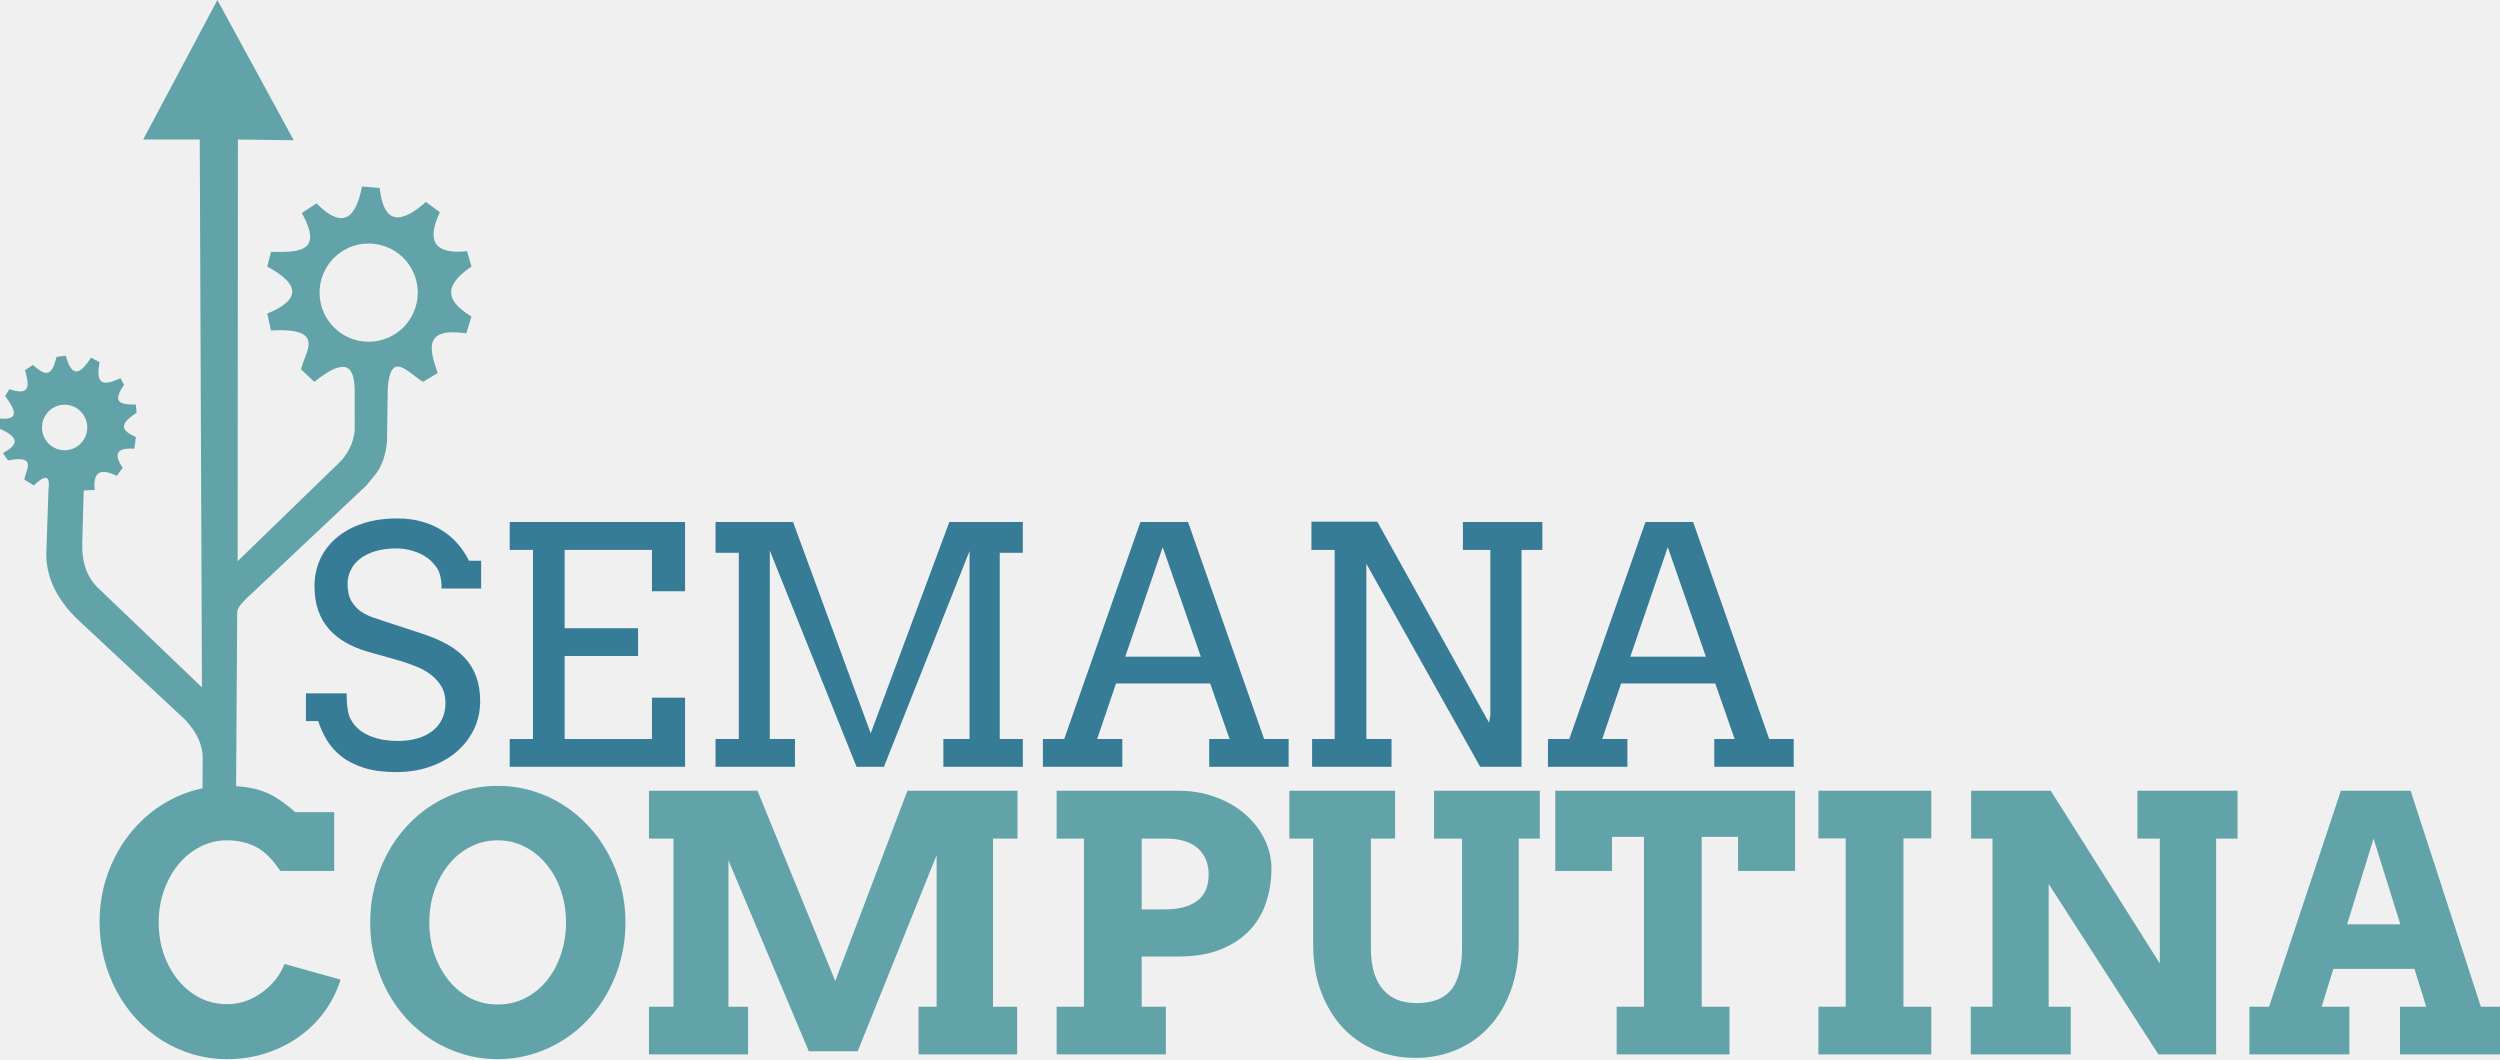
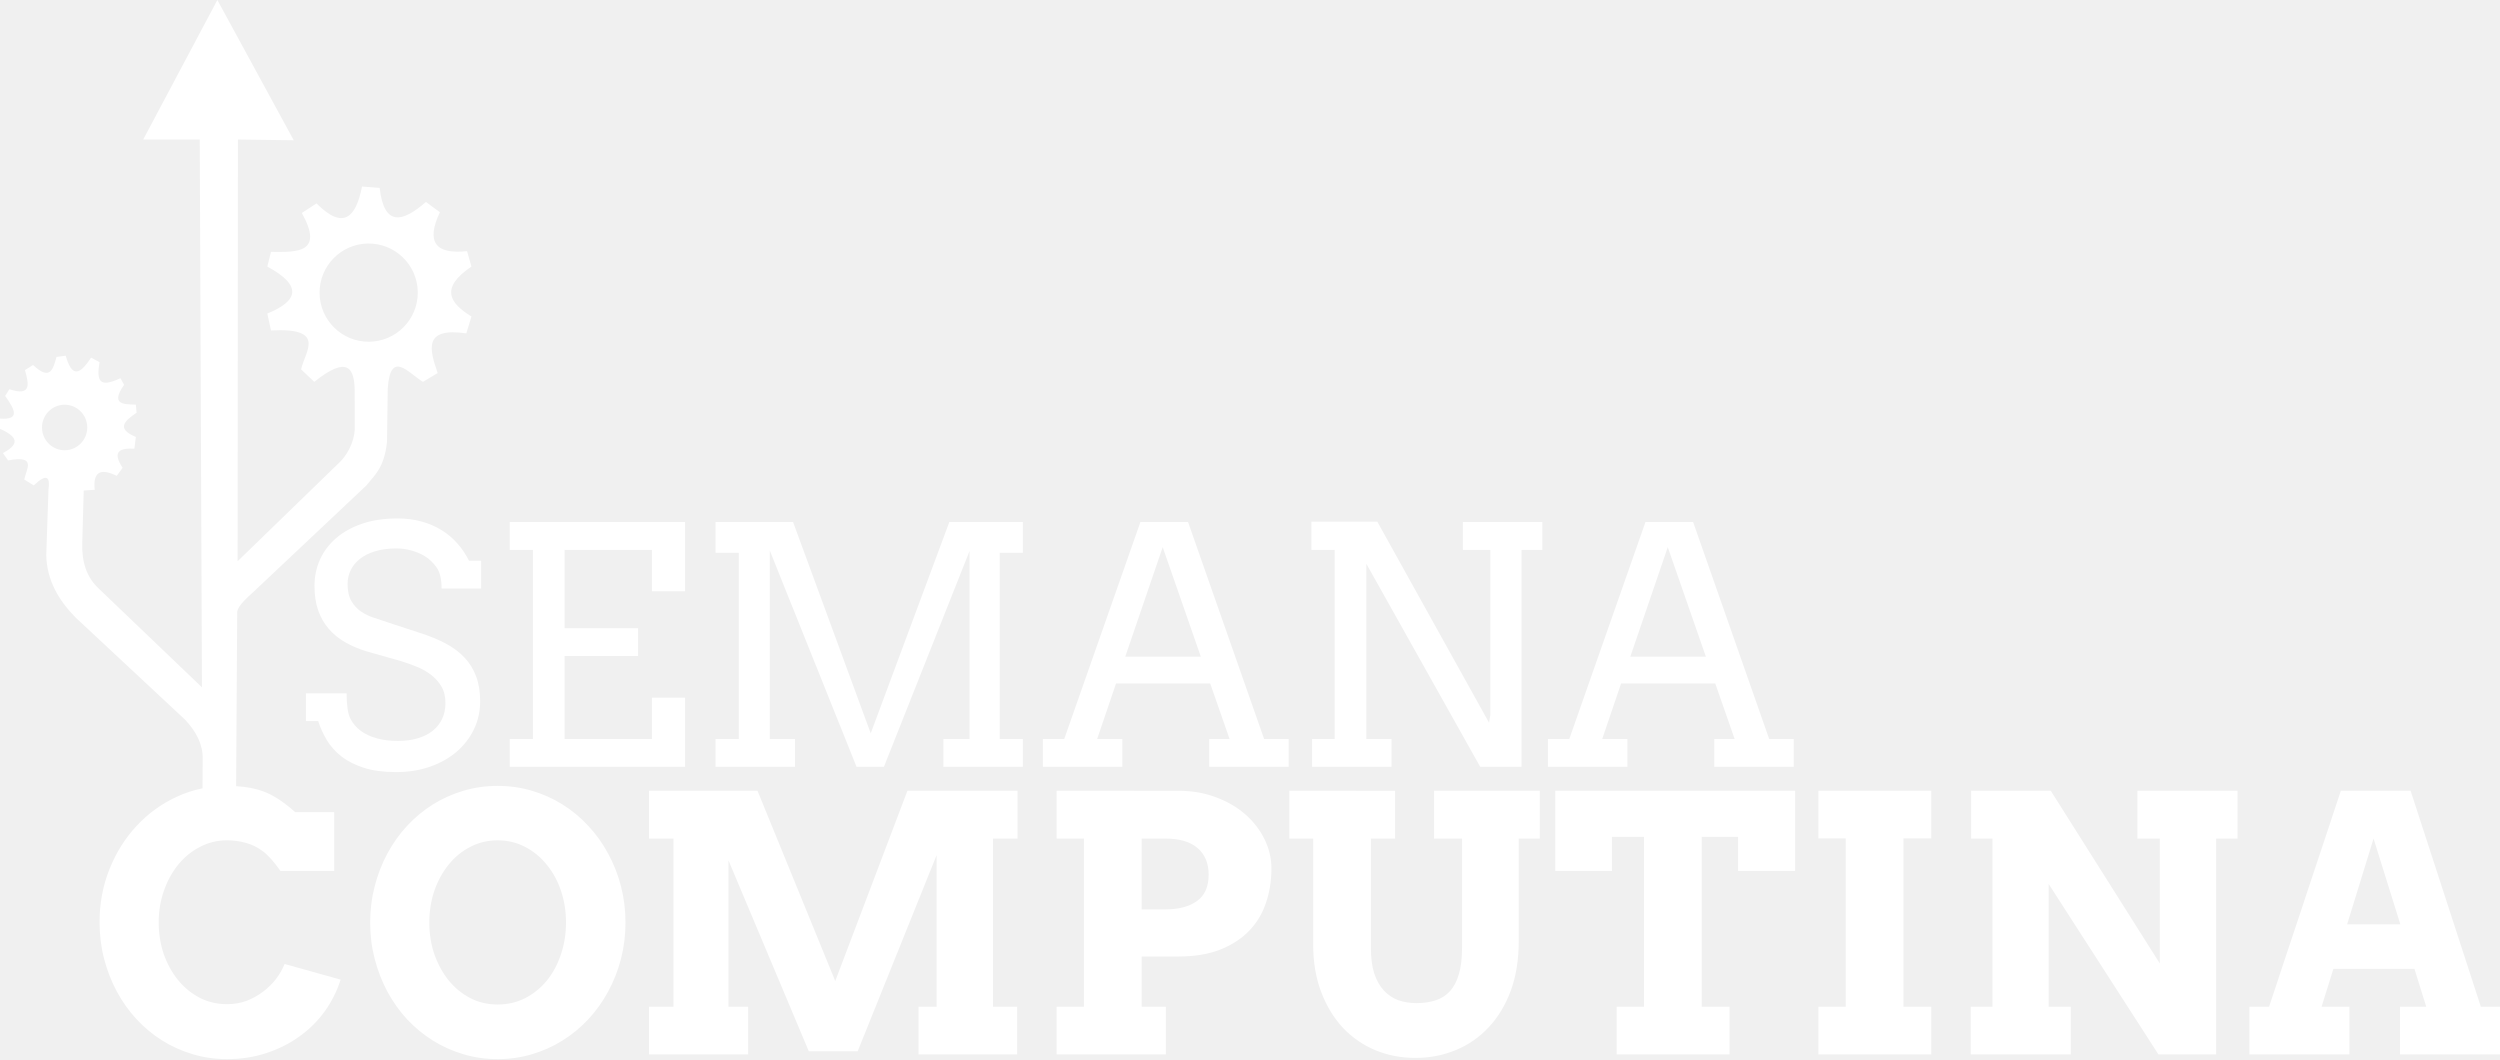
- <svg xmlns="http://www.w3.org/2000/svg" width="1012.983pt" height="429.147pt" viewBox="0 0 1012.983 429.147" version="1.1">
-   <g id="surface1">
-     <path style=" stroke:none;fill-rule:evenodd;fill:rgb(38.039%,63.921%,66.273%);fill-opacity:1;" d="M 88.074 0 L 58.023 56.535 L 80.934 56.535 L 81.828 278.508 L 40.168 238.637 C 35.059 233.977 33.109 227.652 33.324 220.188 L 33.922 198.766 L 38.383 198.469 C 37.605 191.441 40.512 189.461 47.309 192.812 L 49.691 189.539 C 45.254 182.891 48.57 181.48 54.453 181.805 L 55.047 177.043 C 46.738 173.59 50.723 170.398 55.344 167.223 L 55.047 163.949 C 50.039 163.816 44.652 163.965 50.285 155.918 L 48.797 153.238 C 40.281 157.27 39.043 154.461 40.328 146.727 L 36.895 144.906 C 31.98 152.488 29.012 152.531 26.625 144.121 L 22.91 144.609 C 21.543 149.312 20.477 154.617 13.391 147.883 L 10.117 149.965 C 11.617 155.41 12.988 160.754 3.797 157.703 L 2.082 160.414 C 6.234 166.223 8.078 170.191 0 169.605 L 0 173.77 C 9.008 177.719 6.348 180.75 1.188 183.59 L 3.273 186.562 C 15.184 184.277 10.566 190.258 9.82 194.301 L 13.688 196.68 C 19.078 191.559 20.371 193.348 19.637 198.469 L 18.746 224.949 C 18.965 235.098 23.715 243.168 30.648 250.242 L 74.984 291.602 C 79.664 296.586 82.207 301.824 82.125 307.371 L 82.062 319.422 C 78.48 320.148 75.023 321.27 71.699 322.805 C 65.453 325.672 60 329.617 55.352 334.645 C 50.699 339.625 47.035 345.473 44.355 352.191 C 41.68 358.863 40.34 366.027 40.34 373.688 C 40.34 378.809 40.949 383.738 42.172 388.484 C 43.395 393.184 45.109 397.598 47.316 401.734 C 49.523 405.82 52.18 409.555 55.281 412.938 C 58.426 416.32 61.902 419.211 65.711 421.605 C 69.562 424.004 73.695 425.859 78.113 427.172 C 82.527 428.488 87.156 429.148 91.996 429.148 C 97.727 429.148 103.059 428.324 107.992 426.68 C 112.973 425.035 117.434 422.781 121.383 419.914 C 125.375 417.051 128.781 413.668 131.602 409.766 C 134.418 405.82 136.555 401.547 138.012 396.941 L 115.32 390.598 C 114.477 392.711 113.301 394.758 111.797 396.73 C 110.297 398.656 108.531 400.371 106.512 401.875 C 104.539 403.379 102.332 404.598 99.887 405.539 C 97.445 406.43 94.812 406.879 91.996 406.879 C 87.953 406.879 84.242 406.008 80.859 404.27 C 77.477 402.484 74.566 400.09 72.121 397.082 C 69.68 394.074 67.754 390.574 66.344 386.582 C 64.98 382.543 64.301 378.242 64.301 373.688 C 64.301 369.176 65.004 364.926 66.414 360.93 C 67.824 356.891 69.75 353.367 72.195 350.359 C 74.684 347.305 77.617 344.91 81 343.172 C 84.383 341.387 88.051 340.492 91.996 340.492 C 94.672 340.492 97.234 340.848 99.676 341.551 C 102.121 342.211 104.398 343.336 106.512 344.934 C 108.625 346.484 111 349.137 113.629 352.898 L 135.406 352.898 L 135.406 329.078 L 119.621 329.078 C 114.875 324.852 110.527 322.031 106.582 320.621 C 103.504 319.484 99.863 318.797 95.672 318.547 L 96.109 248.457 C 95.973 246.957 97.172 244.715 102.059 240.422 L 148.477 196.68 C 151.793 192.441 155.625 189.754 156.809 179.125 L 157.105 157.406 C 158.195 141.418 165.566 151.25 171.391 154.727 L 177.34 151.156 C 174.066 141.664 171.355 132.5 188.945 135.086 L 191.027 128.242 C 182.258 122.848 178.09 116.746 191.027 108.012 L 189.242 101.762 C 176.434 103.152 172.527 98.07 178.234 85.992 L 172.578 81.828 C 162.984 90.219 155.609 91.801 153.836 76.172 L 146.691 75.578 C 144.223 88.168 139.102 93.324 128.242 82.422 L 122.293 86.289 C 131.355 102.566 120.418 102.184 109.797 102.059 L 108.309 108.012 C 122.852 115.875 120.656 121.992 108.309 127.055 L 109.797 133.898 C 132.5 132.672 123.566 142.449 121.996 149.668 L 127.352 154.727 C 140.824 143.895 143.594 149.105 143.719 158.297 L 143.727 172.219 C 144.098 176.863 141.887 183.074 137.766 187.16 L 96.281 227.402 L 96.406 56.535 L 119.02 56.832 Z M 149.07 98.68 C 160.016 98.512 169.047 107.215 169.273 118.164 L 169.277 118.574 C 169.277 129.523 160.43 138.414 149.48 138.469 C 138.531 138.527 129.598 129.727 129.484 118.781 C 129.371 107.832 138.125 98.848 149.07 98.68 Z M 26.047 163.988 C 31.09 163.91 35.25 167.945 35.352 173.023 L 35.355 173.211 C 35.355 178.289 31.281 182.41 26.234 182.438 C 21.191 182.465 17.074 178.383 17.02 173.309 C 16.969 168.23 21 164.066 26.047 163.988 Z M 201.648 318.438 C 196.809 318.438 192.184 319.094 187.766 320.41 C 183.348 321.727 179.215 323.582 175.363 325.977 C 171.559 328.371 168.082 331.262 164.934 334.645 C 161.832 337.98 159.18 341.715 156.969 345.852 C 154.762 349.938 153.047 354.352 151.824 359.098 C 150.602 363.797 149.992 368.707 149.992 373.828 C 149.992 378.949 150.602 383.855 151.824 388.555 C 153.047 393.254 154.762 397.672 156.969 401.805 C 159.18 405.891 161.832 409.625 164.934 413.008 C 168.082 416.344 171.559 419.211 175.363 421.605 C 179.215 424.004 183.348 425.859 187.766 427.172 C 192.184 428.488 196.809 429.148 201.648 429.148 C 206.488 429.148 211.113 428.488 215.531 427.172 C 219.996 425.859 224.129 424.004 227.934 421.605 C 231.785 419.211 235.262 416.344 238.363 413.008 C 241.512 409.625 244.191 405.891 246.398 401.805 C 248.652 397.672 250.391 393.254 251.613 388.555 C 252.832 383.809 253.445 378.902 253.445 373.828 C 253.445 368.707 252.832 363.797 251.613 359.098 C 250.391 354.352 248.652 349.938 246.398 345.852 C 244.191 341.715 241.512 337.98 238.363 334.645 C 235.262 331.262 231.785 328.371 227.934 325.977 C 224.129 323.582 219.996 321.727 215.531 320.41 C 211.113 319.094 206.488 318.438 201.648 318.438 Z M 262.957 320.41 L 262.957 339.789 L 272.895 339.789 L 272.895 407.934 L 262.957 407.934 L 262.957 427.242 L 303.125 427.242 L 303.125 407.934 L 295.164 407.934 L 295.164 348.598 L 327.723 425.977 L 347.523 425.977 L 379.516 346.484 L 379.516 407.934 L 372.188 407.934 L 372.188 427.242 L 412.145 427.242 L 412.145 407.934 L 402.352 407.934 L 402.352 339.789 L 412.289 339.789 L 412.289 320.41 L 367.68 320.41 L 338.434 397.504 L 306.934 320.41 Z M 428.141 320.41 L 428.141 339.789 L 439.207 339.789 L 439.207 407.934 L 428.141 407.934 L 428.141 427.242 L 472.398 427.242 L 472.398 407.934 L 462.602 407.934 L 462.602 387.57 L 477.473 387.57 C 483.957 387.57 489.57 386.652 494.316 384.82 C 499.062 382.941 502.984 380.402 506.086 377.211 C 509.184 374.016 511.465 370.258 512.922 365.934 C 514.422 361.566 515.176 356.891 515.176 351.91 C 515.176 347.777 514.234 343.809 512.355 340 C 510.477 336.195 507.871 332.836 504.535 329.922 C 501.199 327.012 497.227 324.707 492.625 323.016 C 488.02 321.277 482.969 320.41 477.473 320.41 Z M 522.434 320.41 L 522.434 339.789 L 532.086 339.789 L 532.086 382.637 C 532.086 389.824 533.168 396.262 535.328 401.945 C 537.492 407.629 540.426 412.469 544.141 416.461 C 547.898 420.41 552.289 423.438 557.316 425.555 C 562.344 427.621 567.746 428.652 573.523 428.652 C 579.352 428.652 584.801 427.598 589.875 425.484 C 594.996 423.367 599.434 420.289 603.195 416.25 C 607 412.211 609.984 407.277 612.145 401.453 C 614.305 395.578 615.383 388.883 615.383 381.367 L 615.383 339.789 L 623.914 339.789 L 623.914 320.41 L 581.066 320.41 L 581.066 339.789 L 592.41 339.789 L 592.41 384.117 C 592.41 388.438 591.965 392.031 591.07 394.898 C 590.227 397.766 588.98 400.066 587.336 401.805 C 585.738 403.496 583.789 404.695 581.488 405.398 C 579.23 406.102 576.719 406.453 573.949 406.453 C 571.27 406.453 568.805 406.055 566.547 405.258 C 564.293 404.414 562.344 403.098 560.699 401.312 C 559.055 399.527 557.762 397.223 556.824 394.406 C 555.93 391.586 555.484 388.156 555.484 384.117 L 555.484 339.789 L 565.281 339.789 L 565.281 320.41 Z M 630.184 320.41 L 630.184 352.898 L 653.156 352.898 L 653.156 339.086 L 666.125 339.086 L 666.125 407.934 L 655.059 407.934 L 655.059 427.242 L 700.797 427.242 L 700.797 407.934 L 689.52 407.934 L 689.52 339.086 L 704.25 339.086 L 704.25 352.898 L 727.363 352.898 L 727.363 320.41 Z M 736.805 320.41 L 736.805 339.719 L 747.871 339.719 L 747.871 407.934 L 736.805 407.934 L 736.805 427.242 L 782.543 427.242 L 782.543 407.934 L 771.266 407.934 L 771.266 339.719 L 782.543 339.719 L 782.543 320.41 Z M 798.68 320.41 L 798.68 339.789 L 807.348 339.789 L 807.348 407.934 L 798.539 407.934 L 798.539 427.242 L 839.062 427.242 L 839.062 407.934 L 830.109 407.934 L 830.109 358.184 L 874.578 427.242 L 897.973 427.242 L 897.973 339.789 L 906.641 339.789 L 906.641 320.41 L 866.051 320.41 L 866.051 339.789 L 875.141 339.789 L 875.141 390.387 L 830.957 320.41 Z M 948.5 320.41 L 919.398 407.934 L 911.434 407.934 L 911.434 427.242 L 951.953 427.242 L 951.953 407.934 L 940.68 407.934 L 945.473 392.57 L 978.312 392.57 L 983.102 407.934 L 972.461 407.934 L 972.461 427.242 L 1012.984 427.242 L 1012.984 407.934 L 1005.23 407.934 L 976.762 320.41 Z M 462.602 339.789 L 472.258 339.789 C 477.988 339.789 482.336 341.082 485.297 343.664 C 488.254 346.25 489.734 349.82 489.734 354.375 C 489.734 359.262 488.16 362.832 485.012 365.09 C 481.863 367.344 477.613 368.473 472.258 368.473 L 462.602 368.473 Z M 961.75 339.789 L 972.602 374.531 L 951.039 374.531 Z M 201.648 340.492 C 205.688 340.492 209.398 341.387 212.781 343.172 C 216.164 344.91 219.078 347.305 221.523 350.359 C 224.012 353.367 225.938 356.891 227.301 360.93 C 228.664 364.973 229.344 369.27 229.344 373.828 C 229.344 378.336 228.664 382.613 227.301 386.652 C 225.984 390.645 224.105 394.168 221.664 397.223 C 219.219 400.23 216.281 402.625 212.852 404.41 C 209.469 406.148 205.734 407.02 201.648 407.02 C 197.609 407.02 193.898 406.148 190.516 404.41 C 187.133 402.625 184.219 400.23 181.773 397.223 C 179.332 394.168 177.406 390.645 175.996 386.652 C 174.633 382.613 173.953 378.336 173.953 373.828 C 173.953 369.27 174.633 364.973 175.996 360.93 C 177.406 356.891 179.332 353.367 181.773 350.359 C 184.219 347.305 187.133 344.91 190.516 343.172 C 193.898 341.387 197.609 340.492 201.648 340.492 Z M 201.648 340.492 " />
-     <path style=" stroke:none;fill-rule:nonzero;fill:rgb(21.568%,48.627%,58.823%);fill-opacity:1;" d="M 178.93 238.457 C 178.93 234.613 178.23 231.734 176.836 229.816 C 175.438 227.902 173.898 226.434 172.211 225.41 C 170.531 224.379 168.688 223.594 166.68 223.051 C 164.68 222.5 162.672 222.223 160.664 222.223 C 157.352 222.223 154.449 222.609 151.961 223.379 C 149.48 224.141 147.422 225.176 145.789 226.488 C 144.152 227.793 142.918 229.316 142.086 231.066 C 141.25 232.809 140.836 234.641 140.836 236.566 C 140.836 239.441 141.344 241.766 142.367 243.535 C 143.398 245.297 144.699 246.715 146.273 247.785 C 147.844 248.848 149.578 249.688 151.477 250.301 C 153.371 250.918 155.195 251.527 156.945 252.129 L 170.148 256.457 C 174.117 257.719 177.617 259.156 180.648 260.77 C 183.688 262.387 186.23 264.297 188.273 266.504 C 190.324 268.703 191.883 271.246 192.945 274.129 C 194.016 277.004 194.555 280.34 194.555 284.129 C 194.555 288.223 193.715 292.016 192.039 295.504 C 190.359 298.996 188.016 302.031 185.008 304.613 C 181.996 307.188 178.406 309.203 174.242 310.66 C 170.074 312.117 165.508 312.848 160.539 312.848 C 155.434 312.848 151.07 312.27 147.445 311.113 C 143.828 309.957 140.789 308.41 138.32 306.473 C 135.859 304.535 133.887 302.324 132.398 299.832 C 130.918 297.344 129.762 294.793 128.93 292.176 L 123.961 292.176 L 123.961 280.926 L 140.445 280.926 C 140.445 285.762 140.953 289.184 141.977 291.191 C 143.008 293.203 144.438 294.875 146.273 296.207 C 148.105 297.531 150.289 298.531 152.82 299.207 C 155.352 299.887 158.141 300.223 161.195 300.223 C 164.152 300.223 166.82 299.875 169.195 299.176 C 171.578 298.48 173.609 297.469 175.289 296.145 C 176.965 294.812 178.25 293.199 179.148 291.301 C 180.043 289.395 180.492 287.246 180.492 284.848 C 180.492 282.184 179.934 279.926 178.82 278.082 C 177.703 276.23 176.273 274.645 174.523 273.332 C 172.781 272.02 170.875 270.953 168.805 270.129 C 166.742 269.297 164.746 268.578 162.82 267.973 L 148.492 263.91 C 145.355 262.953 142.492 261.734 139.898 260.254 C 137.305 258.766 135.078 256.953 133.227 254.816 C 131.371 252.684 129.938 250.188 128.93 247.332 C 127.93 244.469 127.43 241.16 127.43 237.41 C 127.43 233.621 128.168 230.066 129.648 226.754 C 131.137 223.434 133.32 220.531 136.195 218.051 C 139.07 215.562 142.59 213.609 146.758 212.191 C 150.922 210.777 155.688 210.066 161.055 210.066 C 164.594 210.066 167.855 210.484 170.836 211.316 C 173.824 212.141 176.527 213.309 178.945 214.816 C 181.371 216.316 183.512 218.125 185.367 220.238 C 187.219 222.355 188.777 224.676 190.039 227.207 L 194.945 227.207 L 194.945 238.457 Z M 178.93 238.457 " />
-     <path style=" stroke:none;fill-rule:nonzero;fill:rgb(21.568%,48.627%,58.823%);fill-opacity:1;" d="M 206.531 211.504 L 277.578 211.504 L 277.578 239.566 L 264.172 239.566 L 264.172 222.816 L 228.781 222.816 L 228.781 254.551 L 258.547 254.551 L 258.547 265.801 L 228.781 265.801 L 228.781 299.441 L 264.172 299.441 L 264.172 282.691 L 277.578 282.691 L 277.578 310.691 L 206.531 310.691 L 206.531 299.441 L 215.953 299.441 L 215.953 222.816 L 206.531 222.816 Z M 206.531 211.504 " />
-     <path style=" stroke:none;fill-rule:nonzero;fill:rgb(21.568%,48.627%,58.823%);fill-opacity:1;" d="M 289.934 299.441 L 299.355 299.441 L 299.355 224.004 L 289.934 224.004 L 289.934 211.504 L 321.34 211.504 L 352.809 297.145 L 384.668 211.504 L 414.449 211.504 L 414.449 224.004 L 405.09 224.004 L 405.09 299.441 L 414.449 299.441 L 414.449 310.691 L 382.246 310.691 L 382.246 299.441 L 392.855 299.441 L 392.855 223.27 L 358.168 310.691 L 347.059 310.691 L 311.918 223.082 L 311.918 299.441 L 322.121 299.441 L 322.121 310.691 L 289.934 310.691 Z M 289.934 299.441 " />
-     <path style=" stroke:none;fill-rule:nonzero;fill:rgb(21.568%,48.627%,58.823%);fill-opacity:1;" d="M 489.965 299.441 L 498.215 299.441 L 490.355 276.926 L 452.215 276.926 L 444.559 299.441 L 454.762 299.441 L 454.762 310.691 L 422.574 310.691 L 422.574 299.441 L 431.215 299.441 L 462.09 211.504 L 481.387 211.504 L 512.215 299.441 L 522.152 299.441 L 522.152 310.691 L 489.965 310.691 Z M 455.949 266.066 L 486.559 266.066 L 471.121 221.707 Z M 455.949 266.066 " />
-     <path style=" stroke:none;fill-rule:nonzero;fill:rgb(21.568%,48.627%,58.823%);fill-opacity:1;" d="M 592.758 211.504 L 624.945 211.504 L 624.945 222.816 L 616.508 222.816 L 616.508 310.691 L 599.758 310.691 L 553.633 228.441 L 553.633 299.441 L 563.836 299.441 L 563.836 310.691 L 531.648 310.691 L 531.648 299.441 L 540.805 299.441 L 540.805 222.816 L 531.383 222.816 L 531.383 211.363 L 558.07 211.363 L 603.352 292.832 L 603.883 289.691 L 603.883 222.816 L 592.758 222.816 Z M 592.758 211.504 " />
-     <path style=" stroke:none;fill-rule:nonzero;fill:rgb(21.568%,48.627%,58.823%);fill-opacity:1;" d="M 694.613 299.441 L 702.863 299.441 L 695.004 276.926 L 656.863 276.926 L 649.207 299.441 L 659.41 299.441 L 659.41 310.691 L 627.223 310.691 L 627.223 299.441 L 635.863 299.441 L 666.738 211.504 L 686.035 211.504 L 716.863 299.441 L 726.801 299.441 L 726.801 310.691 L 694.613 310.691 Z M 660.598 266.066 L 691.207 266.066 L 675.77 221.707 Z M 660.598 266.066 " />
-   </g>
+ <svg xmlns="http://www.w3.org/2000/svg" width="1012.983pt" height="429.147pt" viewBox="0 0 1012.983 429.147" version="1.1" id="svg17">
+   <defs id="defs21" />
+   <path id="path2" d="M 88.074,0 58.023,56.535 H 80.934 L 81.828,278.508 40.168,238.637 c -5.109,-4.66 -7.059,-10.984 -6.844,-18.449 l 0.598,-21.422 4.461,-0.297 c -0.777,-7.027 2.129,-9.008 8.926,-5.656 l 2.383,-3.273 c -4.438,-6.648 -1.121,-8.059 4.762,-7.734 l 0.594,-4.762 c -8.309,-3.453 -4.324,-6.645 0.297,-9.82 l -0.297,-3.273 c -5.008,-0.133 -10.395,0.016 -4.762,-8.031 l -1.488,-2.68 c -8.516,4.031 -9.754,1.223 -8.469,-6.512 l -3.434,-1.82 c -4.914,7.582 -7.883,7.625 -10.27,-0.785 l -3.715,0.488 c -1.367,4.703 -2.434,10.008 -9.52,3.273 l -3.273,2.082 c 1.5,5.445 2.871,10.789 -6.32,7.738 l -1.715,2.711 C 6.234,166.223 8.078,170.191 0,169.605 v 4.164 c 9.008,3.949 6.348,6.98 1.188,9.82 l 2.086,2.973 c 11.91,-2.285 7.293,3.695 6.547,7.738 l 3.867,2.379 c 5.391,-5.121 6.684,-3.332 5.949,1.789 l -0.891,26.48 c 0.219,10.148 4.969,18.219 11.902,25.293 l 44.336,41.359 c 4.68,4.984 7.223,10.223 7.141,15.77 l -0.062,12.051 c -3.582,0.727 -7.039,1.848 -10.363,3.383 -6.246,2.867 -11.699,6.812 -16.348,11.84 -4.652,4.98 -8.316,10.828 -10.996,17.547 -2.676,6.672 -4.016,13.836 -4.016,21.496 0,5.121 0.609,10.051 1.832,14.797 1.223,4.699 2.938,9.113 5.145,13.25 2.207,4.086 4.863,7.82 7.965,11.203 3.145,3.383 6.621,6.273 10.43,8.668 3.852,2.398 7.984,4.254 12.402,5.566 4.414,1.316 9.043,1.977 13.883,1.977 5.73,0 11.062,-0.824 15.996,-2.469 4.98,-1.645 9.441,-3.898 13.391,-6.766 3.992,-2.863 7.398,-6.246 10.219,-10.148 2.816,-3.945 4.953,-8.219 6.41,-12.824 l -22.691,-6.344 c -0.844,2.113 -2.02,4.16 -3.523,6.133 -1.5,1.926 -3.266,3.641 -5.285,5.145 -1.973,1.504 -4.18,2.723 -6.625,3.664 -2.441,0.891 -5.074,1.34 -7.891,1.34 -4.043,0 -7.754,-0.871 -11.137,-2.609 -3.383,-1.785 -6.293,-4.18 -8.738,-7.188 -2.441,-3.008 -4.367,-6.508 -5.777,-10.5 -1.363,-4.039 -2.043,-8.34 -2.043,-12.895 0,-4.512 0.703,-8.762 2.113,-12.758 1.41,-4.039 3.336,-7.562 5.781,-10.57 2.488,-3.055 5.422,-5.449 8.805,-7.188 3.383,-1.785 7.051,-2.68 10.996,-2.68 2.676,0 5.238,0.355 7.68,1.059 2.445,0.66 4.723,1.785 6.836,3.383 2.113,1.551 4.488,4.203 7.117,7.965 h 21.777 v -23.82 h -15.785 c -4.746,-4.227 -9.094,-7.047 -13.039,-8.457 -3.078,-1.137 -6.719,-1.824 -10.91,-2.074 l 0.438,-70.09 c -0.137,-1.5 1.062,-3.742 5.949,-8.035 l 46.418,-43.742 c 3.316,-4.238 7.148,-6.926 8.332,-17.555 l 0.297,-21.719 c 1.09,-15.988 8.461,-6.156 14.285,-2.68 l 5.949,-3.57 c -3.273,-9.492 -5.984,-18.656 11.605,-16.07 l 2.082,-6.844 c -8.77,-5.395 -12.938,-11.496 0,-20.23 l -1.785,-6.25 c -12.809,1.391 -16.715,-3.691 -11.008,-15.77 l -5.656,-4.164 c -9.594,8.391 -16.969,9.973 -18.742,-5.656 l -7.145,-0.594 c -2.469,12.59 -7.59,17.746 -18.449,6.844 l -5.949,3.867 c 9.062,16.277 -1.875,15.895 -12.496,15.77 l -1.488,5.953 c 14.543,7.863 12.348,13.98 0,19.043 l 1.488,6.844 c 22.703,-1.227 13.77,8.551 12.199,15.77 l 5.355,5.059 c 13.473,-10.832 16.242,-5.621 16.367,3.57 l 0.008,13.922 c 0.371,4.645 -1.84,10.855 -5.961,14.941 l -41.484,40.242 0.125,-170.867 22.613,0.297 z m 60.996,98.68 c 10.945,-0.168 19.977,8.535 20.203,19.484 l 0.004,0.41 c 0,10.949 -8.848,19.84 -19.797,19.895 -10.949,0.059 -19.883,-8.742 -19.996,-19.688 -0.113,-10.949 8.641,-19.934 19.586,-20.102 z M 26.047,163.988 c 5.043,-0.078 9.203,3.957 9.305,9.035 l 0.004,0.188 c 0,5.078 -4.074,9.199 -9.121,9.227 -5.043,0.027 -9.16,-4.055 -9.215,-9.129 C 16.969,168.23 21,164.066 26.047,163.988 Z M 201.648,318.438 c -4.84,0 -9.465,0.656 -13.883,1.973 -4.418,1.316 -8.551,3.172 -12.402,5.566 -3.805,2.395 -7.281,5.285 -10.43,8.668 -3.102,3.336 -5.754,7.07 -7.965,11.207 -2.207,4.086 -3.922,8.5 -5.145,13.246 -1.223,4.699 -1.832,9.609 -1.832,14.73 0,5.121 0.609,10.027 1.832,14.727 1.223,4.699 2.938,9.117 5.145,13.25 2.211,4.086 4.863,7.82 7.965,11.203 3.148,3.336 6.625,6.203 10.43,8.598 3.852,2.398 7.984,4.254 12.402,5.566 4.418,1.316 9.043,1.977 13.883,1.977 4.84,0 9.465,-0.66 13.883,-1.977 4.465,-1.312 8.598,-3.168 12.402,-5.566 3.852,-2.395 7.328,-5.262 10.43,-8.598 3.148,-3.383 5.828,-7.117 8.035,-11.203 2.254,-4.133 3.992,-8.551 5.215,-13.25 1.219,-4.746 1.832,-9.652 1.832,-14.727 0,-5.121 -0.613,-10.031 -1.832,-14.73 -1.223,-4.746 -2.961,-9.16 -5.215,-13.246 -2.207,-4.137 -4.887,-7.871 -8.035,-11.207 -3.102,-3.383 -6.578,-6.273 -10.43,-8.668 -3.805,-2.395 -7.938,-4.25 -12.402,-5.566 -4.418,-1.316 -9.043,-1.973 -13.883,-1.973 z m 61.309,1.973 v 19.379 h 9.938 v 68.145 h -9.938 v 19.309 H 303.125 v -19.309 h -7.961 v -59.336 l 32.559,77.379 h 19.801 l 31.992,-79.492 v 61.449 h -7.328 v 19.309 h 39.957 v -19.309 h -9.793 v -68.145 h 9.938 v -19.379 h -44.609 l -29.246,77.094 -31.5,-77.094 z m 165.184,0 v 19.379 h 11.066 v 68.145 h -11.066 v 19.309 h 44.258 v -19.309 h -9.797 v -20.363 h 14.871 c 6.484,0 12.098,-0.918 16.844,-2.75 4.746,-1.879 8.668,-4.418 11.77,-7.609 3.098,-3.195 5.379,-6.953 6.836,-11.277 1.5,-4.367 2.254,-9.043 2.254,-14.023 0,-4.133 -0.941,-8.102 -2.82,-11.91 -1.879,-3.805 -4.484,-7.164 -7.82,-10.078 -3.336,-2.91 -7.309,-5.215 -11.91,-6.906 -4.605,-1.738 -9.656,-2.605 -15.152,-2.605 z m 94.293,0 v 19.379 h 9.652 v 42.848 c 0,7.188 1.082,13.625 3.242,19.309 2.164,5.684 5.098,10.523 8.812,14.516 3.758,3.949 8.148,6.977 13.176,9.094 5.027,2.066 10.43,3.098 16.207,3.098 5.828,0 11.277,-1.055 16.352,-3.168 5.121,-2.117 9.559,-5.195 13.32,-9.234 3.805,-4.039 6.789,-8.973 8.949,-14.797 2.16,-5.875 3.238,-12.57 3.238,-20.086 v -41.578 h 8.531 v -19.379 h -42.848 v 19.379 h 11.344 v 44.328 c 0,4.32 -0.445,7.914 -1.34,10.781 -0.844,2.867 -2.09,5.168 -3.734,6.906 -1.598,1.691 -3.547,2.891 -5.848,3.594 -2.258,0.703 -4.77,1.055 -7.539,1.055 -2.68,0 -5.145,-0.398 -7.402,-1.195 -2.254,-0.844 -4.203,-2.16 -5.848,-3.945 -1.645,-1.785 -2.938,-4.09 -3.875,-6.906 -0.895,-2.82 -1.34,-6.25 -1.34,-10.289 v -44.328 h 9.797 v -19.379 z m 107.75,0 v 32.488 h 22.973 v -13.812 H 666.125 v 68.848 h -11.066 v 19.309 h 45.738 v -19.309 H 689.52 V 339.086 H 704.25 v 13.812 h 23.113 v -32.488 z m 106.621,0 v 19.309 h 11.066 v 68.215 h -11.066 v 19.309 h 45.738 v -19.309 h -11.277 v -68.215 h 11.277 v -19.309 z m 61.875,0 v 19.379 h 8.668 v 68.145 h -8.809 v 19.309 h 40.523 v -19.309 h -8.953 v -49.75 l 44.469,69.059 h 23.395 v -87.453 h 8.668 v -19.379 h -40.59 v 19.379 h 9.09 v 50.598 l -44.184,-69.977 z m 149.82,0 -29.102,87.523 h -7.965 v 19.309 h 40.52 v -19.309 h -11.273 l 4.793,-15.363 h 32.84 l 4.789,15.363 h -10.641 v 19.309 h 40.523 v -19.309 h -7.754 l -28.469,-87.523 z m -485.898,19.379 h 9.656 c 5.73,0 10.078,1.293 13.039,3.875 2.957,2.586 4.438,6.156 4.438,10.711 0,4.887 -1.574,8.457 -4.723,10.715 -3.148,2.254 -7.398,3.383 -12.754,3.383 h -9.656 z m 499.148,0 10.852,34.742 h -21.562 z m -760.102,0.703 c 4.039,0 7.75,0.895 11.133,2.68 3.383,1.738 6.297,4.133 8.742,7.188 2.488,3.008 4.414,6.531 5.777,10.57 1.363,4.043 2.043,8.34 2.043,12.898 0,4.508 -0.68,8.785 -2.043,12.824 -1.316,3.992 -3.195,7.516 -5.637,10.57 -2.445,3.008 -5.383,5.402 -8.812,7.188 -3.383,1.738 -7.117,2.609 -11.203,2.609 -4.039,0 -7.75,-0.871 -11.133,-2.609 -3.383,-1.785 -6.297,-4.18 -8.742,-7.188 -2.441,-3.055 -4.367,-6.578 -5.777,-10.57 -1.363,-4.039 -2.043,-8.316 -2.043,-12.824 0,-4.559 0.68,-8.855 2.043,-12.898 1.41,-4.039 3.336,-7.562 5.777,-10.57 2.445,-3.055 5.359,-5.449 8.742,-7.188 3.383,-1.785 7.094,-2.68 11.133,-2.68 z m 0,0" style="fill:#ffffff;fill-opacity:1;fill-rule:evenodd;stroke:none" />
+   <path id="path4" d="m 178.93,238.457 c 0,-3.844 -0.699,-6.723 -2.094,-8.641 -1.398,-1.914 -2.938,-3.383 -4.625,-4.406 -1.68,-1.031 -3.523,-1.816 -5.531,-2.359 -2,-0.551 -4.008,-0.828 -6.016,-0.828 -3.312,0 -6.215,0.387 -8.703,1.156 -2.48,0.762 -4.539,1.797 -6.172,3.109 -1.637,1.305 -2.871,2.828 -3.703,4.578 -0.836,1.742 -1.25,3.574 -1.25,5.5 0,2.875 0.508,5.199 1.531,6.969 1.031,1.762 2.332,3.18 3.906,4.25 1.57,1.062 3.305,1.902 5.203,2.516 1.895,0.617 3.719,1.227 5.469,1.828 l 13.203,4.328 c 3.969,1.262 7.469,2.699 10.5,4.312 3.039,1.617 5.582,3.527 7.625,5.734 2.051,2.199 3.609,4.742 4.672,7.625 1.07,2.875 1.609,6.211 1.609,10 0,4.094 -0.84,7.887 -2.516,11.375 -1.68,3.492 -4.023,6.527 -7.031,9.109 -3.012,2.574 -6.602,4.59 -10.766,6.047 -4.168,1.457 -8.734,2.188 -13.703,2.188 -5.105,0 -9.469,-0.578 -13.094,-1.734 -3.617,-1.156 -6.656,-2.703 -9.125,-4.641 -2.461,-1.938 -4.434,-4.148 -5.922,-6.641 -1.48,-2.488 -2.637,-5.039 -3.469,-7.656 h -4.969 v -11.25 h 16.484 c 0,4.836 0.508,8.258 1.531,10.266 1.031,2.012 2.461,3.684 4.297,5.016 1.832,1.324 4.016,2.324 6.547,3 2.531,0.68 5.32,1.016 8.375,1.016 2.957,0 5.625,-0.348 8,-1.047 2.383,-0.695 4.414,-1.707 6.094,-3.031 1.676,-1.332 2.961,-2.945 3.859,-4.844 0.895,-1.906 1.344,-4.055 1.344,-6.453 0,-2.664 -0.559,-4.922 -1.672,-6.766 -1.117,-1.852 -2.547,-3.438 -4.297,-4.75 -1.742,-1.312 -3.648,-2.379 -5.719,-3.203 -2.062,-0.832 -4.059,-1.551 -5.984,-2.156 l -14.328,-4.062 c -3.137,-0.957 -6,-2.176 -8.594,-3.656 -2.594,-1.488 -4.82,-3.301 -6.672,-5.438 -1.855,-2.133 -3.289,-4.629 -4.297,-7.484 -1,-2.863 -1.5,-6.172 -1.5,-9.922 0,-3.789 0.738,-7.344 2.219,-10.656 1.488,-3.32 3.672,-6.223 6.547,-8.703 2.875,-2.488 6.395,-4.441 10.562,-5.859 4.164,-1.414 8.93,-2.125 14.297,-2.125 3.539,0 6.801,0.418 9.781,1.25 2.988,0.824 5.691,1.992 8.109,3.5 2.426,1.5 4.566,3.309 6.422,5.422 1.852,2.117 3.41,4.438 4.672,6.969 h 4.906 v 11.25 z m 0,0" style="fill:#ffffff;fill-opacity:1;fill-rule:nonzero;stroke:none" />
+   <path id="path6" d="m 206.531,211.504 h 71.047 v 28.062 h -13.406 v -16.75 h -35.391 v 31.734 h 29.766 v 11.25 h -29.766 v 33.641 h 35.391 v -16.75 h 13.406 v 28 h -71.047 v -11.25 h 9.422 v -76.625 h -9.422 z m 0,0" style="fill:#ffffff;fill-opacity:1;fill-rule:nonzero;stroke:none" />
+   <path id="path8" d="m 289.934,299.441 h 9.422 v -75.438 h -9.422 v -12.5 h 31.406 l 31.469,85.641 31.859,-85.641 h 29.781 v 12.5 h -9.359 v 75.438 h 9.359 v 11.25 h -32.203 v -11.25 h 10.609 v -76.172 l -34.688,87.422 h -11.109 l -35.141,-87.609 v 76.359 h 10.203 v 11.25 h -32.188 z m 0,0" style="fill:#ffffff;fill-opacity:1;fill-rule:nonzero;stroke:none" />
+   <path id="path10" d="m 489.965,299.441 h 8.25 l -7.859,-22.516 h -38.141 l -7.656,22.516 h 10.203 v 11.25 h -32.188 v -11.25 h 8.641 l 30.875,-87.938 h 19.297 l 30.828,87.938 h 9.938 v 11.25 h -32.188 z m -34.016,-33.375 h 30.609 l -15.438,-44.359 z m 0,0" style="fill:#ffffff;fill-opacity:1;fill-rule:nonzero;stroke:none" />
+   <path id="path12" d="m 592.758,211.504 h 32.188 v 11.312 h -8.438 v 87.875 h -16.75 l -46.125,-82.25 v 71 h 10.203 v 11.25 h -32.188 v -11.25 h 9.156 v -76.625 h -9.422 v -11.453 h 26.688 l 45.281,81.469 0.531,-3.141 v -66.875 h -11.125 z m 0,0" style="fill:#ffffff;fill-opacity:1;fill-rule:nonzero;stroke:none" />
+   <path id="path14" d="m 694.613,299.441 h 8.25 l -7.859,-22.516 h -38.141 l -7.656,22.516 h 10.203 v 11.25 h -32.188 v -11.25 h 8.641 l 30.875,-87.938 h 19.297 l 30.828,87.938 h 9.938 v 11.25 h -32.188 z m -34.016,-33.375 h 30.609 l -15.438,-44.359 z m 0,0" style="fill:#ffffff;fill-opacity:1;fill-rule:nonzero;stroke:none" />
</svg>
